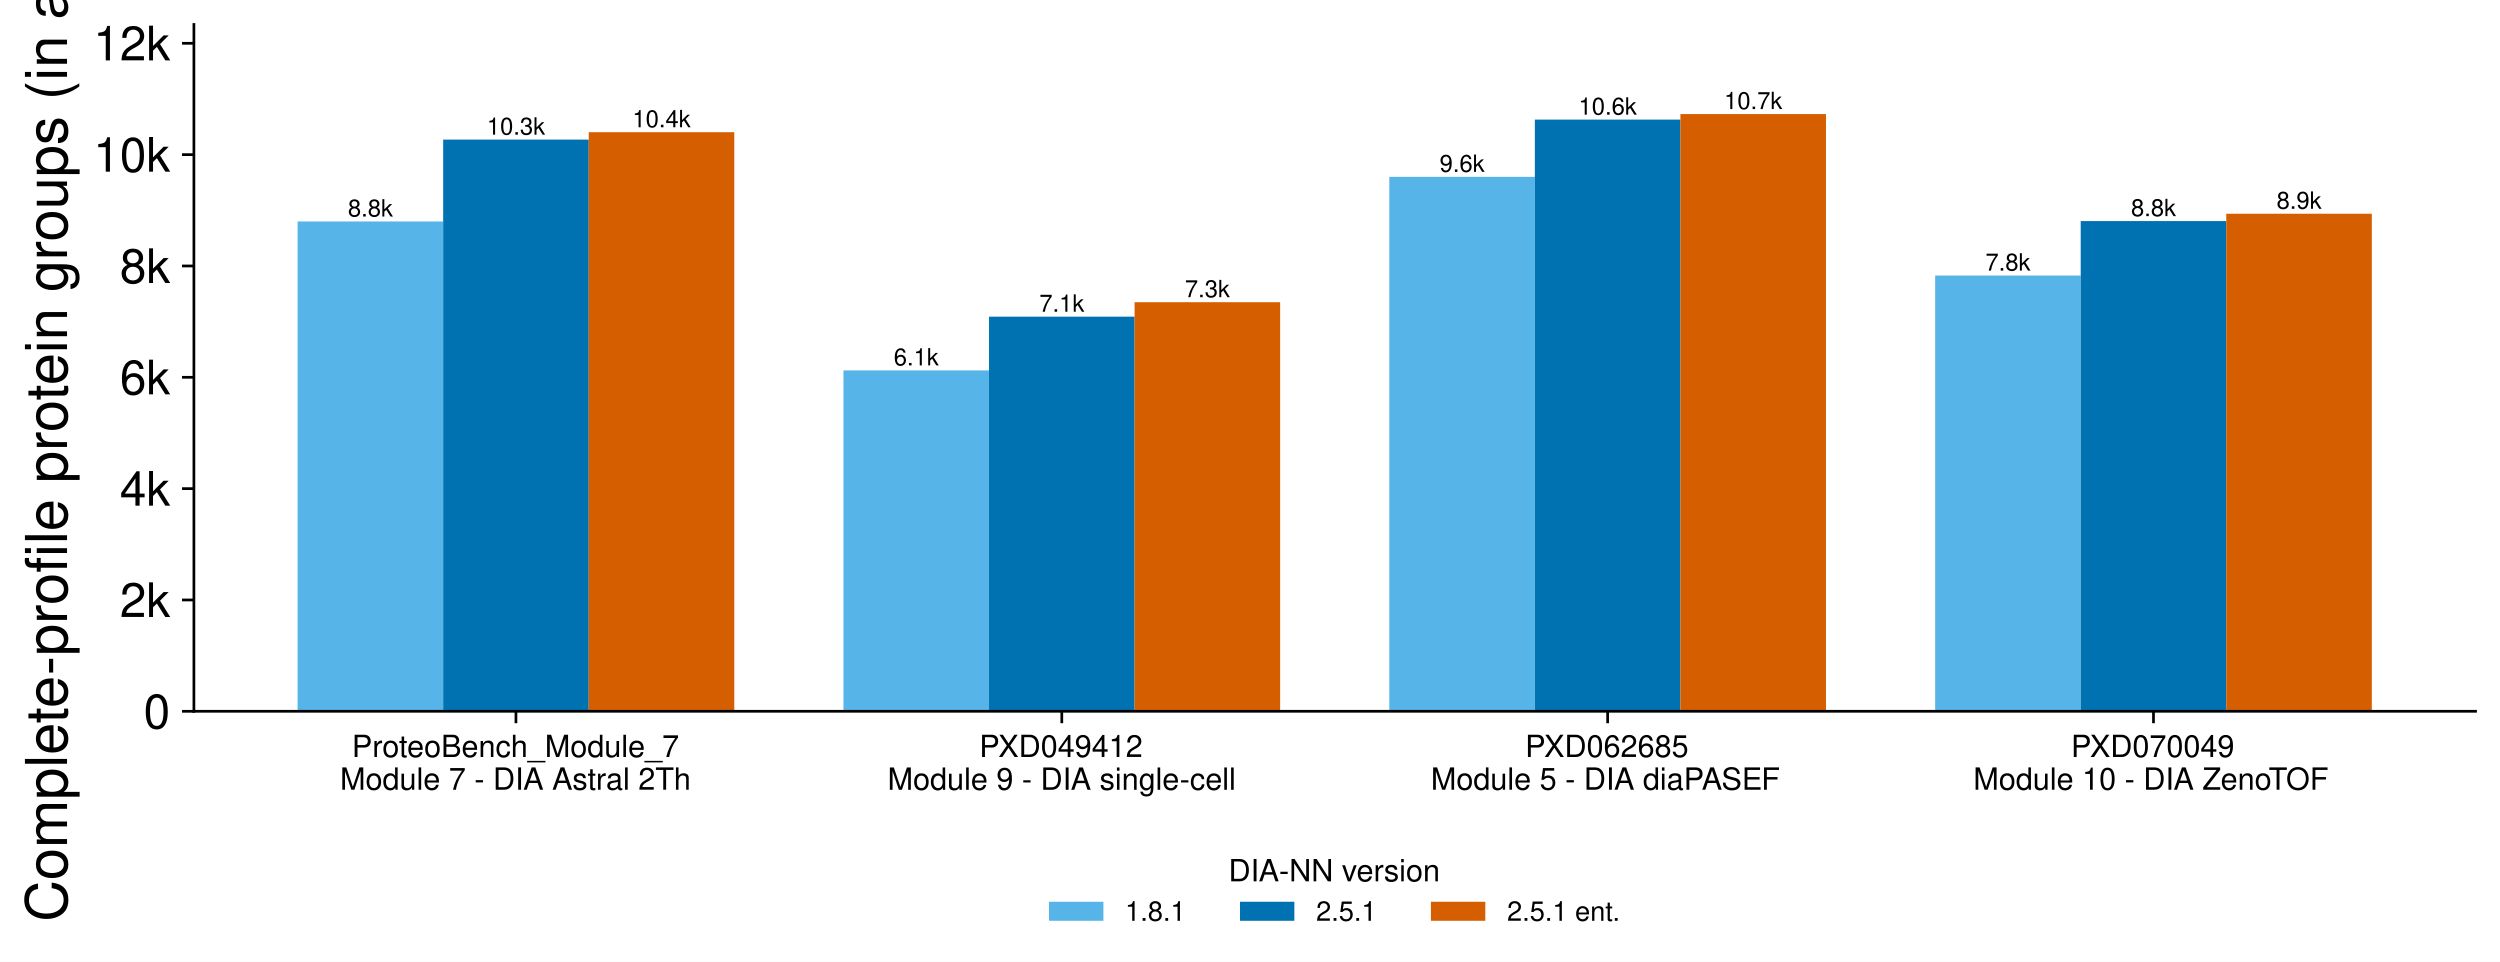
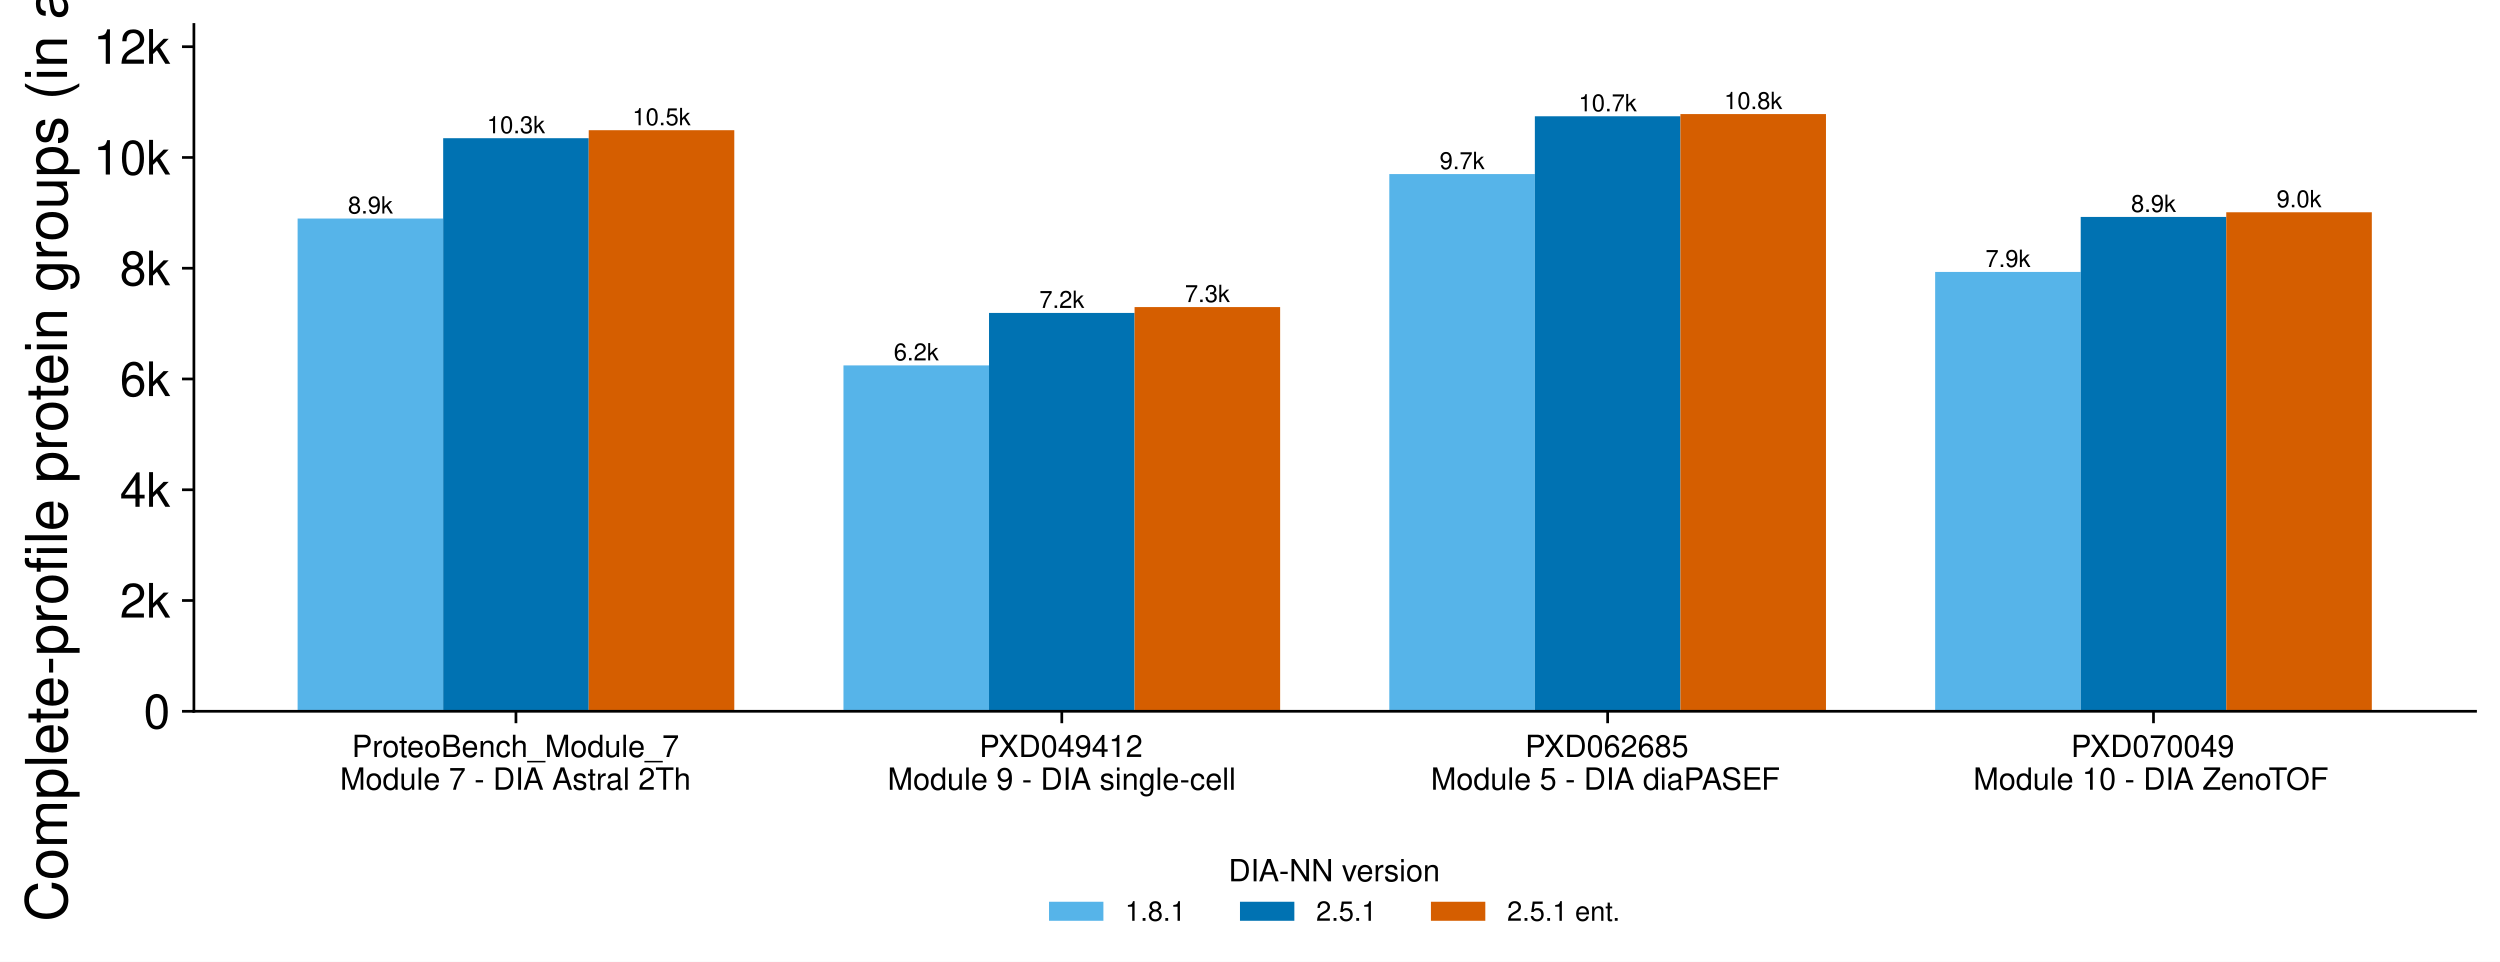
<svg xmlns="http://www.w3.org/2000/svg" xmlns:xlink="http://www.w3.org/1999/xlink" width="735.661pt" height="283.021pt" viewBox="0 0 735.661 283.021" version="1.1">
  <defs>
    <style type="text/css">*{stroke-linejoin: round; stroke-linecap: butt}</style>
  </defs>
  <g id="figure_1">
    <g id="patch_1">
      <path d="M 0 283.021  L 735.661 283.021  L 735.661 0  L 0 0  z " style="fill: #ffffff" />
    </g>
    <g id="axes_1">
      <g id="patch_2">
        <path d="M 57.059 209.304  L 728.461 209.304  L 728.461 7.2  L 57.059 7.2  z " style="fill: #ffffff" />
      </g>
      <g id="patch_3">
-         <path d="M 87.577 209.304  L 130.41 209.304  L 130.41 65.175  L 87.577 65.175  z " clip-path="url(#pc694b2c7d3)" style="fill: #56b4e9" />
+         <path d="M 87.577 209.304  L 130.41 209.304  L 130.41 64.297  L 87.577 64.297  z " clip-path="url(#p5e3db23368)" style="fill: #56b4e9" />
      </g>
      <g id="patch_4">
-         <path d="M 248.2 209.304  L 291.032 209.304  L 291.032 108.992  L 248.2 108.992  z " clip-path="url(#pc694b2c7d3)" style="fill: #56b4e9" />
+         <path d="M 248.2 209.304  L 291.032 209.304  L 291.032 107.515  L 248.2 107.515  z " clip-path="url(#p5e3db23368)" style="fill: #56b4e9" />
      </g>
      <g id="patch_5">
-         <path d="M 408.822 209.304  L 451.655 209.304  L 451.655 52.038  L 408.822 52.038  z " clip-path="url(#pc694b2c7d3)" style="fill: #56b4e9" />
+         <path d="M 408.822 209.304  L 451.655 209.304  L 451.655 51.227  L 408.822 51.227  z " clip-path="url(#p5e3db23368)" style="fill: #56b4e9" />
      </g>
      <g id="patch_6">
-         <path d="M 569.445 209.304  L 612.278 209.304  L 612.278 81.08  L 569.445 81.08  z " clip-path="url(#pc694b2c7d3)" style="fill: #56b4e9" />
+         <path d="M 569.445 209.304  L 612.278 209.304  L 612.278 80.023  L 569.445 80.023  z " clip-path="url(#p5e3db23368)" style="fill: #56b4e9" />
      </g>
      <g id="patch_7">
-         <path d="M 130.41 209.304  L 173.242 209.304  L 173.242 41.08  L 130.41 41.08  z " clip-path="url(#pc694b2c7d3)" style="fill: #0072b2" />
+         <path d="M 130.41 209.304  L 173.242 209.304  L 173.242 40.667  L 130.41 40.667  z " clip-path="url(#p5e3db23368)" style="fill: #0072b2" />
      </g>
      <g id="patch_8">
-         <path d="M 291.032 209.304  L 333.865 209.304  L 333.865 93.185  L 291.032 93.185  z " clip-path="url(#pc694b2c7d3)" style="fill: #0072b2" />
+         <path d="M 291.032 209.304  L 333.865 209.304  L 333.865 92.083  L 291.032 92.083  z " clip-path="url(#p5e3db23368)" style="fill: #0072b2" />
      </g>
      <g id="patch_9">
-         <path d="M 451.655 209.304  L 494.488 209.304  L 494.488 35.199  L 451.655 35.199  z " clip-path="url(#pc694b2c7d3)" style="fill: #0072b2" />
+         <path d="M 451.655 209.304  L 494.488 209.304  L 494.488 34.213  L 451.655 34.213  z " clip-path="url(#p5e3db23368)" style="fill: #0072b2" />
      </g>
      <g id="patch_10">
-         <path d="M 612.278 209.304  L 655.11 209.304  L 655.11 65.06  L 612.278 65.06  z " clip-path="url(#pc694b2c7d3)" style="fill: #0072b2" />
+         <path d="M 612.278 209.304  L 655.11 209.304  L 655.11 63.84  L 612.278 63.84  z " clip-path="url(#p5e3db23368)" style="fill: #0072b2" />
      </g>
      <g id="patch_11">
-         <path d="M 173.242 209.304  L 216.075 209.304  L 216.075 38.901  L 173.242 38.901  z " clip-path="url(#pc694b2c7d3)" style="fill: #d55e00" />
+         <path d="M 173.242 209.304  L 216.075 209.304  L 216.075 38.32  L 173.242 38.32  z " clip-path="url(#p5e3db23368)" style="fill: #d55e00" />
      </g>
      <g id="patch_12">
-         <path d="M 333.865 209.304  L 376.698 209.304  L 376.698 88.926  L 333.865 88.926  z " clip-path="url(#pc694b2c7d3)" style="fill: #d55e00" />
+         <path d="M 333.865 209.304  L 376.698 209.304  L 376.698 90.355  L 333.865 90.355  z " clip-path="url(#p5e3db23368)" style="fill: #d55e00" />
      </g>
      <g id="patch_13">
-         <path d="M 494.488 209.304  L 537.32 209.304  L 537.32 33.561  L 494.488 33.561  z " clip-path="url(#pc694b2c7d3)" style="fill: #d55e00" />
+         <path d="M 494.488 209.304  L 537.32 209.304  L 537.32 33.561  L 494.488 33.561  z " clip-path="url(#p5e3db23368)" style="fill: #d55e00" />
      </g>
      <g id="patch_14">
-         <path d="M 655.11 209.304  L 697.943 209.304  L 697.943 62.898  L 655.11 62.898  z " clip-path="url(#pc694b2c7d3)" style="fill: #d55e00" />
+         <path d="M 655.11 209.304  L 697.943 209.304  L 697.943 62.455  L 655.11 62.455  z " clip-path="url(#p5e3db23368)" style="fill: #d55e00" />
      </g>
      <g id="matplotlib.axis_1">
        <g id="xtick_1">
          <g id="line2d_1">
            <defs>
-               <path id="mf73d991ec8" d="M 0 0  L 0 3.5  " style="stroke: #000000; stroke-width: 0.8" />
+               <path id="m553b325c17" d="M 0 0  L 0 3.5  " style="stroke: #000000; stroke-width: 0.8" />
            </defs>
            <g>
-               <use xlink:href="#mf73d991ec8" x="151.826" y="209.304" style="stroke: #000000; stroke-width: 0.8" />
+               <use xlink:href="#m553b325c17" x="151.826" y="209.304" style="stroke: #000000; stroke-width: 0.8" />
            </g>
          </g>
          <g id="text_1">
            <text style="font-size: 9px; font-family: 'Helvetica', 'Arial', 'DejaVu Sans', sans-serif" transform="translate(103.5446 222.7601)">ProteoBench_Module_7</text>
            <text style="font-size: 9px; font-family: 'Helvetica', 'Arial', 'DejaVu Sans', sans-serif" transform="translate(100.0592 232.3833)">Module 7 - DIA Astral 2Th</text>
          </g>
        </g>
        <g id="xtick_2">
          <g id="line2d_2">
            <g>
-               <use xlink:href="#mf73d991ec8" x="312.449" y="209.304" style="stroke: #000000; stroke-width: 0.8" />
+               <use xlink:href="#m553b325c17" x="312.449" y="209.304" style="stroke: #000000; stroke-width: 0.8" />
            </g>
          </g>
          <g id="text_2">
            <text style="font-size: 9px; font-family: 'Helvetica', 'Arial', 'DejaVu Sans', sans-serif" transform="translate(288.181 222.7601)">PXD049412</text>
            <text style="font-size: 9px; font-family: 'Helvetica', 'Arial', 'DejaVu Sans', sans-serif" transform="translate(261.1803 232.4087)">Module 9 - DIA single-cell</text>
          </g>
        </g>
        <g id="xtick_3">
          <g id="line2d_3">
            <g>
-               <use xlink:href="#mf73d991ec8" x="473.071" y="209.304" style="stroke: #000000; stroke-width: 0.8" />
+               <use xlink:href="#m553b325c17" x="473.071" y="209.304" style="stroke: #000000; stroke-width: 0.8" />
            </g>
          </g>
          <g id="text_3">
            <text style="font-size: 9px; font-family: 'Helvetica', 'Arial', 'DejaVu Sans', sans-serif" transform="translate(448.8036 222.7601)">PXD062685</text>
            <text style="font-size: 9px; font-family: 'Helvetica', 'Arial', 'DejaVu Sans', sans-serif" transform="translate(421.0506 232.3833)">Module 5 - DIA diaPASEF</text>
          </g>
        </g>
        <g id="xtick_4">
          <g id="line2d_4">
            <g>
-               <use xlink:href="#mf73d991ec8" x="633.694" y="209.304" style="stroke: #000000; stroke-width: 0.8" />
+               <use xlink:href="#m553b325c17" x="633.694" y="209.304" style="stroke: #000000; stroke-width: 0.8" />
            </g>
          </g>
          <g id="text_4">
            <text style="font-size: 9px; font-family: 'Helvetica', 'Arial', 'DejaVu Sans', sans-serif" transform="translate(609.4263 222.7601)">PXD070049</text>
            <text style="font-size: 9px; font-family: 'Helvetica', 'Arial', 'DejaVu Sans', sans-serif" transform="translate(580.6776 232.3833)">Module 10 - DIA ZenoTOF</text>
          </g>
        </g>
      </g>
      <g id="matplotlib.axis_2">
        <g id="ytick_1">
          <g id="line2d_5">
            <defs>
-               <path id="md37776dca1" d="M 0 0  L -3.5 0  " style="stroke: #000000; stroke-width: 0.8" />
+               <path id="m839ff9387a" d="M 0 0  L -3.5 0  " style="stroke: #000000; stroke-width: 0.8" />
            </defs>
            <g>
-               <use xlink:href="#md37776dca1" x="57.059" y="209.304" style="stroke: #000000; stroke-width: 0.8" />
+               <use xlink:href="#m839ff9387a" x="57.059" y="209.304" style="stroke: #000000; stroke-width: 0.8" />
            </g>
          </g>
          <g id="text_5">
            <text style="font-size: 14px; font-family: 'Helvetica', 'Arial', 'DejaVu Sans', sans-serif; text-anchor: end" x="50.059" y="214.325" transform="rotate(-0 50.05875 214.3254)">0</text>
          </g>
        </g>
        <g id="ytick_2">
          <g id="line2d_6">
            <g>
-               <use xlink:href="#md37776dca1" x="57.059" y="176.544" style="stroke: #000000; stroke-width: 0.8" />
+               <use xlink:href="#m839ff9387a" x="57.059" y="176.711" style="stroke: #000000; stroke-width: 0.8" />
            </g>
          </g>
          <g id="text_6">
-             <text style="font-size: 14px; font-family: 'Helvetica', 'Arial', 'DejaVu Sans', sans-serif; text-anchor: end" x="50.059" y="181.565" transform="rotate(-0 50.05875 181.5651)">2k</text>
+             <text style="font-size: 14px; font-family: 'Helvetica', 'Arial', 'DejaVu Sans', sans-serif; text-anchor: end" x="50.059" y="181.732" transform="rotate(-0 50.05875 181.7322)">2k</text>
          </g>
        </g>
        <g id="ytick_3">
          <g id="line2d_7">
            <g>
-               <use xlink:href="#md37776dca1" x="57.059" y="143.783" style="stroke: #000000; stroke-width: 0.8" />
+               <use xlink:href="#m839ff9387a" x="57.059" y="144.118" style="stroke: #000000; stroke-width: 0.8" />
            </g>
          </g>
          <g id="text_7">
-             <text style="font-size: 14px; font-family: 'Helvetica', 'Arial', 'DejaVu Sans', sans-serif; text-anchor: end" x="50.059" y="148.805" transform="rotate(-0 50.05875 148.8048)">4k</text>
+             <text style="font-size: 14px; font-family: 'Helvetica', 'Arial', 'DejaVu Sans', sans-serif; text-anchor: end" x="50.059" y="149.139" transform="rotate(-0 50.05875 149.139)">4k</text>
          </g>
        </g>
        <g id="ytick_4">
          <g id="line2d_8">
            <g>
-               <use xlink:href="#md37776dca1" x="57.059" y="111.023" style="stroke: #000000; stroke-width: 0.8" />
+               <use xlink:href="#m839ff9387a" x="57.059" y="111.524" style="stroke: #000000; stroke-width: 0.8" />
            </g>
          </g>
          <g id="text_8">
-             <text style="font-size: 14px; font-family: 'Helvetica', 'Arial', 'DejaVu Sans', sans-serif; text-anchor: end" x="50.059" y="116.045" transform="rotate(-0 50.05875 116.0445)">6k</text>
+             <text style="font-size: 14px; font-family: 'Helvetica', 'Arial', 'DejaVu Sans', sans-serif; text-anchor: end" x="50.059" y="116.546" transform="rotate(-0 50.05875 116.5458)">6k</text>
          </g>
        </g>
        <g id="ytick_5">
          <g id="line2d_9">
            <g>
-               <use xlink:href="#md37776dca1" x="57.059" y="78.263" style="stroke: #000000; stroke-width: 0.8" />
+               <use xlink:href="#m839ff9387a" x="57.059" y="78.931" style="stroke: #000000; stroke-width: 0.8" />
            </g>
          </g>
          <g id="text_9">
-             <text style="font-size: 14px; font-family: 'Helvetica', 'Arial', 'DejaVu Sans', sans-serif; text-anchor: end" x="50.059" y="83.284" transform="rotate(-0 50.05875 83.28422)">8k</text>
+             <text style="font-size: 14px; font-family: 'Helvetica', 'Arial', 'DejaVu Sans', sans-serif; text-anchor: end" x="50.059" y="83.953" transform="rotate(-0 50.05875 83.95255)">8k</text>
          </g>
        </g>
        <g id="ytick_6">
          <g id="line2d_10">
            <g>
-               <use xlink:href="#md37776dca1" x="57.059" y="45.503" style="stroke: #000000; stroke-width: 0.8" />
+               <use xlink:href="#m839ff9387a" x="57.059" y="46.338" style="stroke: #000000; stroke-width: 0.8" />
            </g>
          </g>
          <g id="text_10">
-             <text style="font-size: 14px; font-family: 'Helvetica', 'Arial', 'DejaVu Sans', sans-serif; text-anchor: end" x="50.059" y="50.524" transform="rotate(-0 50.05875 50.52393)">10k</text>
+             <text style="font-size: 14px; font-family: 'Helvetica', 'Arial', 'DejaVu Sans', sans-serif; text-anchor: end" x="50.059" y="51.359" transform="rotate(-0 50.05875 51.35934)">10k</text>
          </g>
        </g>
        <g id="ytick_7">
          <g id="line2d_11">
            <g>
-               <use xlink:href="#md37776dca1" x="57.059" y="12.742" style="stroke: #000000; stroke-width: 0.8" />
+               <use xlink:href="#m839ff9387a" x="57.059" y="13.745" style="stroke: #000000; stroke-width: 0.8" />
            </g>
          </g>
          <g id="text_11">
-             <text style="font-size: 14px; font-family: 'Helvetica', 'Arial', 'DejaVu Sans', sans-serif; text-anchor: end" x="50.059" y="17.764" transform="rotate(-0 50.05875 17.76363)">12k</text>
+             <text style="font-size: 14px; font-family: 'Helvetica', 'Arial', 'DejaVu Sans', sans-serif; text-anchor: end" x="50.059" y="18.766" transform="rotate(-0 50.05875 18.76612)">12k</text>
          </g>
        </g>
        <g id="text_12">
          <text style="font-size: 17px; font-family: 'Helvetica', 'Arial', 'DejaVu Sans', sans-serif; text-anchor: middle" x="19.727" y="108.252" transform="rotate(-90 19.72687 108.252)">Complete-profile protein groups (in all runs)</text>
        </g>
      </g>
      <g id="patch_15">
        <path d="M 57.059 209.304  L 57.059 7.2  " style="fill: none; stroke: #000000; stroke-width: 0.8; stroke-linejoin: miter; stroke-linecap: square" />
      </g>
      <g id="patch_16">
        <path d="M 57.059 209.304  L 728.461 209.304  " style="fill: none; stroke: #000000; stroke-width: 0.8; stroke-linejoin: miter; stroke-linecap: square" />
      </g>
      <g id="text_13">
-         <text style="font-size: 7px; font-family: 'Helvetica', 'Arial', 'DejaVu Sans', sans-serif; text-anchor: middle" x="108.993" y="63.716" transform="rotate(-0 108.9934 63.71601)">8.8k</text>
+         <text style="font-size: 7px; font-family: 'Helvetica', 'Arial', 'DejaVu Sans', sans-serif; text-anchor: middle" x="108.993" y="62.838" transform="rotate(-0 108.9934 62.83773)">8.9k</text>
      </g>
      <g id="text_14">
-         <text style="font-size: 7px; font-family: 'Helvetica', 'Arial', 'DejaVu Sans', sans-serif; text-anchor: middle" x="269.616" y="107.533" transform="rotate(-0 269.616 107.5329)">6.1k</text>
+         <text style="font-size: 7px; font-family: 'Helvetica', 'Arial', 'DejaVu Sans', sans-serif; text-anchor: middle" x="269.616" y="106.056" transform="rotate(-0 269.616 106.0563)">6.2k</text>
      </g>
      <g id="text_15">
-         <text style="font-size: 7px; font-family: 'Helvetica', 'Arial', 'DejaVu Sans', sans-serif; text-anchor: middle" x="430.239" y="50.579" transform="rotate(-0 430.2386 50.57914)">9.6k</text>
+         <text style="font-size: 7px; font-family: 'Helvetica', 'Arial', 'DejaVu Sans', sans-serif; text-anchor: middle" x="430.239" y="49.768" transform="rotate(-0 430.2386 49.76785)">9.7k</text>
      </g>
      <g id="text_16">
-         <text style="font-size: 7px; font-family: 'Helvetica', 'Arial', 'DejaVu Sans', sans-serif; text-anchor: middle" x="590.861" y="79.621" transform="rotate(-0 590.8612 79.62114)">7.8k</text>
+         <text style="font-size: 7px; font-family: 'Helvetica', 'Arial', 'DejaVu Sans', sans-serif; text-anchor: middle" x="590.861" y="78.564" transform="rotate(-0 590.8612 78.56396)">7.9k</text>
      </g>
      <g id="text_17">
-         <text style="font-size: 7px; font-family: 'Helvetica', 'Arial', 'DejaVu Sans', sans-serif; text-anchor: middle" x="151.826" y="39.621" transform="rotate(-0 151.8261 39.62082)">10.3k</text>
+         <text style="font-size: 7px; font-family: 'Helvetica', 'Arial', 'DejaVu Sans', sans-serif; text-anchor: middle" x="151.826" y="39.208" transform="rotate(-0 151.8261 39.20765)">10.3k</text>
      </g>
      <g id="text_18">
-         <text style="font-size: 7px; font-family: 'Helvetica', 'Arial', 'DejaVu Sans', sans-serif; text-anchor: middle" x="312.449" y="91.726" transform="rotate(-0 312.4487 91.72607)">7.1k</text>
+         <text style="font-size: 7px; font-family: 'Helvetica', 'Arial', 'DejaVu Sans', sans-serif; text-anchor: middle" x="312.449" y="90.623" transform="rotate(-0 312.4487 90.62344)">7.2k</text>
      </g>
      <g id="text_19">
-         <text style="font-size: 7px; font-family: 'Helvetica', 'Arial', 'DejaVu Sans', sans-serif; text-anchor: middle" x="473.071" y="33.74" transform="rotate(-0 473.0713 33.74034)">10.6k</text>
+         <text style="font-size: 7px; font-family: 'Helvetica', 'Arial', 'DejaVu Sans', sans-serif; text-anchor: middle" x="473.071" y="32.754" transform="rotate(-0 473.0713 32.75419)">10.7k</text>
      </g>
      <g id="text_20">
-         <text style="font-size: 7px; font-family: 'Helvetica', 'Arial', 'DejaVu Sans', sans-serif; text-anchor: middle" x="633.694" y="63.601" transform="rotate(-0 633.6939 63.60135)">8.8k</text>
+         <text style="font-size: 7px; font-family: 'Helvetica', 'Arial', 'DejaVu Sans', sans-serif; text-anchor: middle" x="633.694" y="62.381" transform="rotate(-0 633.6939 62.38142)">8.9k</text>
      </g>
      <g id="text_21">
-         <text style="font-size: 7px; font-family: 'Helvetica', 'Arial', 'DejaVu Sans', sans-serif; text-anchor: middle" x="194.659" y="37.442" transform="rotate(-0 194.6588 37.44226)">10.4k</text>
+         <text style="font-size: 7px; font-family: 'Helvetica', 'Arial', 'DejaVu Sans', sans-serif; text-anchor: middle" x="194.659" y="36.861" transform="rotate(-0 194.6588 36.86094)">10.5k</text>
      </g>
      <g id="text_22">
-         <text style="font-size: 7px; font-family: 'Helvetica', 'Arial', 'DejaVu Sans', sans-serif; text-anchor: middle" x="355.281" y="87.467" transform="rotate(-0 355.2814 87.46723)">7.3k</text>
+         <text style="font-size: 7px; font-family: 'Helvetica', 'Arial', 'DejaVu Sans', sans-serif; text-anchor: middle" x="355.281" y="88.896" transform="rotate(-0 355.2814 88.896)">7.3k</text>
      </g>
      <g id="text_23">
-         <text style="font-size: 7px; font-family: 'Helvetica', 'Arial', 'DejaVu Sans', sans-serif; text-anchor: middle" x="515.904" y="32.102" transform="rotate(-0 515.904 32.10233)">10.7k</text>
+         <text style="font-size: 7px; font-family: 'Helvetica', 'Arial', 'DejaVu Sans', sans-serif; text-anchor: middle" x="515.904" y="32.102" transform="rotate(-0 515.904 32.10233)">10.8k</text>
      </g>
      <g id="text_24">
-         <text style="font-size: 7px; font-family: 'Helvetica', 'Arial', 'DejaVu Sans', sans-serif; text-anchor: middle" x="676.527" y="61.439" transform="rotate(-0 676.5266 61.43917)">8.9k</text>
+         <text style="font-size: 7px; font-family: 'Helvetica', 'Arial', 'DejaVu Sans', sans-serif; text-anchor: middle" x="676.527" y="60.996" transform="rotate(-0 676.5266 60.99621)">9.0k</text>
      </g>
      <g id="legend_1">
        <g id="text_25">
          <text style="font-size: 9px; font-family: 'Helvetica', 'Arial', 'DejaVu Sans', sans-serif; text-anchor: start" x="361.505" y="259.339" transform="rotate(-0 361.5047 259.3388)">DIA-NN version</text>
        </g>
        <g id="patch_17">
          <path d="M 308.691 270.954  L 324.691 270.954  L 324.691 265.354  L 308.691 265.354  z " style="fill: #56b4e9" />
        </g>
        <g id="text_26">
          <text style="font-size: 8px; font-family: 'Helvetica', 'Arial', 'DejaVu Sans', sans-serif; text-anchor: start" x="331.091" y="270.954" transform="rotate(-0 331.0906 270.9535)">1.8.1</text>
        </g>
        <g id="patch_18">
          <path d="M 364.882 270.954  L 380.882 270.954  L 380.882 265.354  L 364.882 265.354  z " style="fill: #0072b2" />
        </g>
        <g id="text_27">
          <text style="font-size: 8px; font-family: 'Helvetica', 'Arial', 'DejaVu Sans', sans-serif; text-anchor: start" x="387.282" y="270.954" transform="rotate(-0 387.2819 270.9535)">2.5.1</text>
        </g>
        <g id="patch_19">
          <path d="M 421.073 270.954  L 437.073 270.954  L 437.073 265.354  L 421.073 265.354  z " style="fill: #d55e00" />
        </g>
        <g id="text_28">
          <text style="font-size: 8px; font-family: 'Helvetica', 'Arial', 'DejaVu Sans', sans-serif; text-anchor: start" x="443.473" y="270.954" transform="rotate(-0 443.4731 270.9535)">2.5.1 ent.</text>
        </g>
      </g>
    </g>
  </g>
  <defs>
-     <clipPath id="pc694b2c7d3">
+     <clipPath id="p5e3db23368">
      <rect x="57.059" y="7.2" width="671.403" height="202.104" />
    </clipPath>
  </defs>
</svg>
